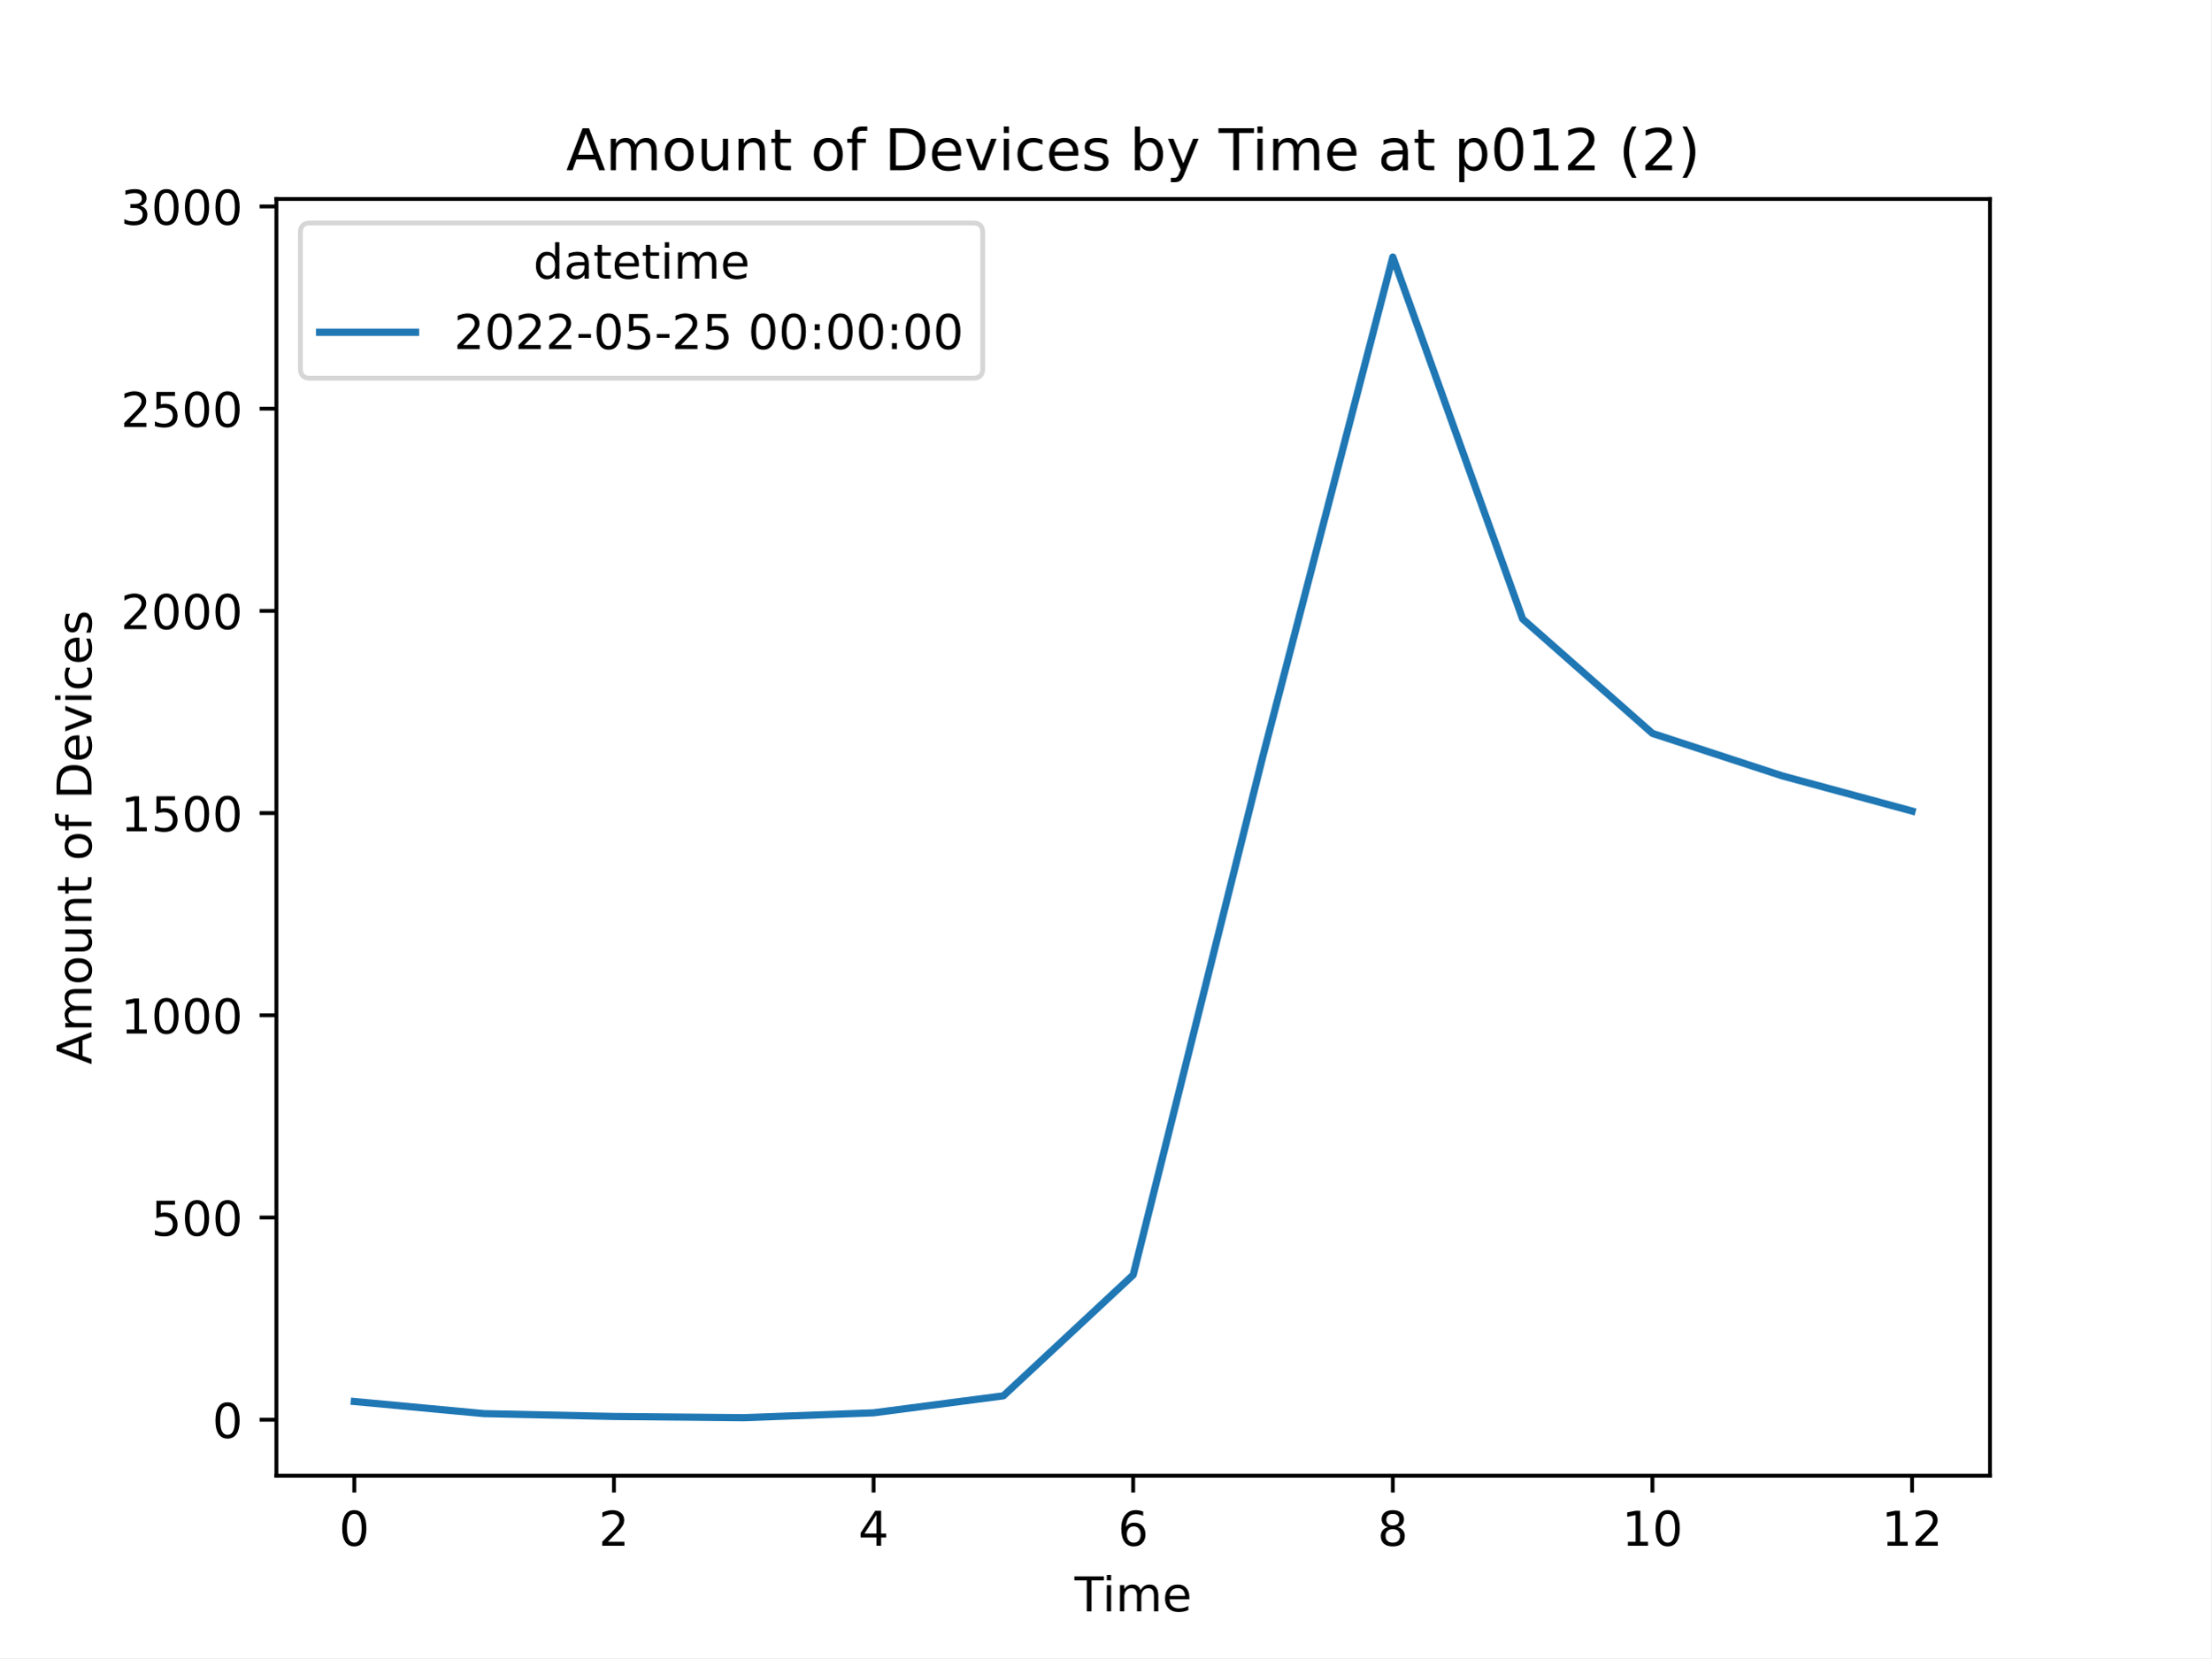
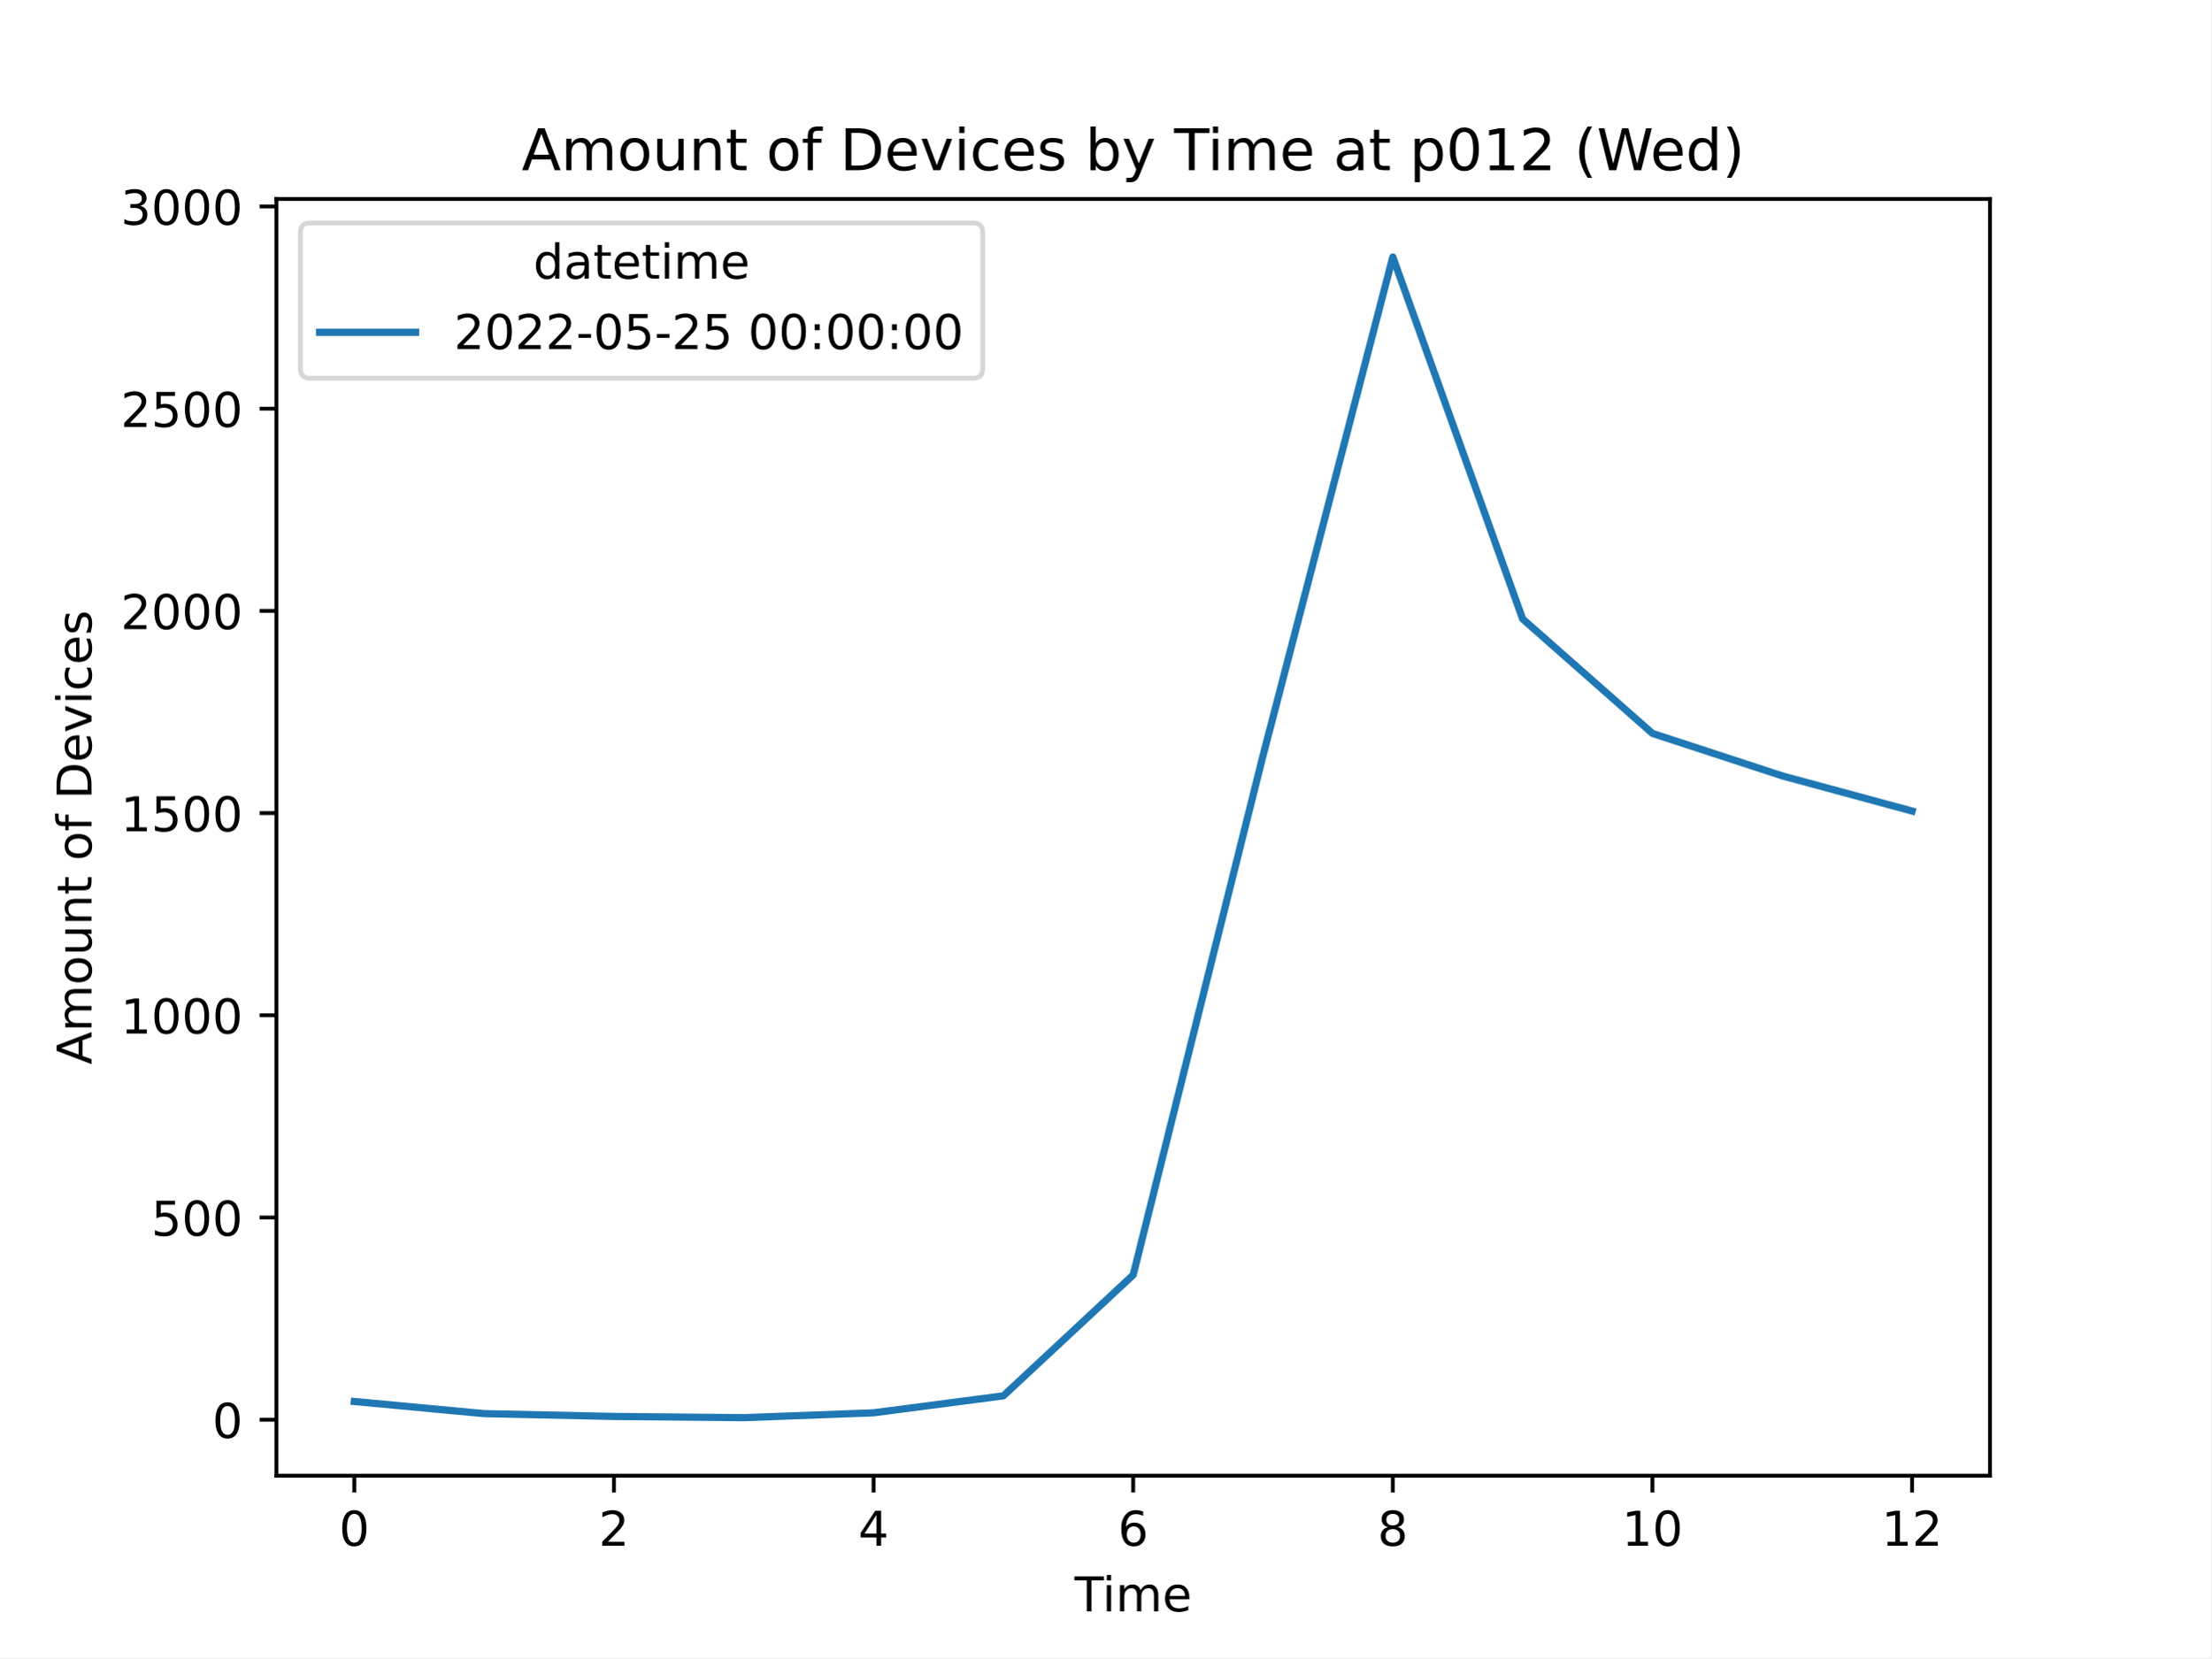
<svg xmlns="http://www.w3.org/2000/svg" xmlns:xlink="http://www.w3.org/1999/xlink" width="460.8pt" height="345.6pt" viewBox="0 0 460.8 345.6" version="1.1">
  <defs>
    <style type="text/css">*{stroke-linejoin: round; stroke-linecap: butt}</style>
  </defs>
  <g id="figure_1">
    <g id="patch_1">
      <path d="M 0 345.6  L 460.8 345.6  L 460.8 0  L 0 0  z " style="fill: #ffffff" />
    </g>
    <g id="axes_1">
      <g id="patch_2">
        <path d="M 57.6 307.584  L 414.72 307.584  L 414.72 41.472  L 57.6 41.472  z " style="fill: #ffffff" />
      </g>
      <g id="matplotlib.axis_1">
        <g id="xtick_1">
          <g id="line2d_1">
            <defs>
-               <path id="m2179551860" d="M 0 0  L 0 3.5  " style="stroke: #000000; stroke-width: 0.8" />
+               <path id="m38d812d1b3" d="M 0 0  L 0 3.5  " style="stroke: #000000; stroke-width: 0.8" />
            </defs>
            <g>
-               <use xlink:href="#m2179551860" x="73.833" y="307.584" style="stroke: #000000; stroke-width: 0.8" />
+               <use xlink:href="#m38d812d1b3" x="73.833" y="307.584" style="stroke: #000000; stroke-width: 0.8" />
            </g>
          </g>
          <g id="text_1">
            <g transform="translate(70.65148 322.1824) scale(0.1 -0.1)">
              <defs>
                <path id="DejaVuSans-30" d="M 2034 4250  Q 1547 4250 1301 3770  Q 1056 3291 1056 2328  Q 1056 1369 1301 889  Q 1547 409 2034 409  Q 2525 409 2770 889  Q 3016 1369 3016 2328  Q 3016 3291 2770 3770  Q 2525 4250 2034 4250  z M 2034 4750  Q 2819 4750 3233 4129  Q 3647 3509 3647 2328  Q 3647 1150 3233 529  Q 2819 -91 2034 -91  Q 1250 -91 836 529  Q 422 1150 422 2328  Q 422 3509 836 4129  Q 1250 4750 2034 4750  z " transform="scale(0.015625)" />
              </defs>
              <use xlink:href="#DejaVuSans-30" />
            </g>
          </g>
        </g>
        <g id="xtick_2">
          <g id="line2d_2">
            <g>
-               <use xlink:href="#m2179551860" x="127.942" y="307.584" style="stroke: #000000; stroke-width: 0.8" />
+               <use xlink:href="#m38d812d1b3" x="127.942" y="307.584" style="stroke: #000000; stroke-width: 0.8" />
            </g>
          </g>
          <g id="text_2">
            <g transform="translate(124.7606 322.1824) scale(0.1 -0.1)">
              <defs>
                <path id="DejaVuSans-32" d="M 1228 531  L 3431 531  L 3431 0  L 469 0  L 469 531  Q 828 903 1448 1529  Q 2069 2156 2228 2338  Q 2531 2678 2651 2914  Q 2772 3150 2772 3378  Q 2772 3750 2511 3984  Q 2250 4219 1831 4219  Q 1534 4219 1204 4116  Q 875 4013 500 3803  L 500 4441  Q 881 4594 1212 4672  Q 1544 4750 1819 4750  Q 2544 4750 2975 4387  Q 3406 4025 3406 3419  Q 3406 3131 3298 2873  Q 3191 2616 2906 2266  Q 2828 2175 2409 1742  Q 1991 1309 1228 531  z " transform="scale(0.015625)" />
              </defs>
              <use xlink:href="#DejaVuSans-32" />
            </g>
          </g>
        </g>
        <g id="xtick_3">
          <g id="line2d_3">
            <g>
-               <use xlink:href="#m2179551860" x="182.051" y="307.584" style="stroke: #000000; stroke-width: 0.8" />
+               <use xlink:href="#m38d812d1b3" x="182.051" y="307.584" style="stroke: #000000; stroke-width: 0.8" />
            </g>
          </g>
          <g id="text_3">
            <g transform="translate(178.8697 322.1824) scale(0.1 -0.1)">
              <defs>
                <path id="DejaVuSans-34" d="M 2419 4116  L 825 1625  L 2419 1625  L 2419 4116  z M 2253 4666  L 3047 4666  L 3047 1625  L 3713 1625  L 3713 1100  L 3047 1100  L 3047 0  L 2419 0  L 2419 1100  L 313 1100  L 313 1709  L 2253 4666  z " transform="scale(0.015625)" />
              </defs>
              <use xlink:href="#DejaVuSans-34" />
            </g>
          </g>
        </g>
        <g id="xtick_4">
          <g id="line2d_4">
            <g>
-               <use xlink:href="#m2179551860" x="236.16" y="307.584" style="stroke: #000000; stroke-width: 0.8" />
+               <use xlink:href="#m38d812d1b3" x="236.16" y="307.584" style="stroke: #000000; stroke-width: 0.8" />
            </g>
          </g>
          <g id="text_4">
            <g transform="translate(232.9787 322.1824) scale(0.1 -0.1)">
              <defs>
                <path id="DejaVuSans-36" d="M 2113 2584  Q 1688 2584 1439 2293  Q 1191 2003 1191 1497  Q 1191 994 1439 701  Q 1688 409 2113 409  Q 2538 409 2786 701  Q 3034 994 3034 1497  Q 3034 2003 2786 2293  Q 2538 2584 2113 2584  z M 3366 4563  L 3366 3988  Q 3128 4100 2886 4159  Q 2644 4219 2406 4219  Q 1781 4219 1451 3797  Q 1122 3375 1075 2522  Q 1259 2794 1537 2939  Q 1816 3084 2150 3084  Q 2853 3084 3261 2657  Q 3669 2231 3669 1497  Q 3669 778 3244 343  Q 2819 -91 2113 -91  Q 1303 -91 875 529  Q 447 1150 447 2328  Q 447 3434 972 4092  Q 1497 4750 2381 4750  Q 2619 4750 2861 4703  Q 3103 4656 3366 4563  z " transform="scale(0.015625)" />
              </defs>
              <use xlink:href="#DejaVuSans-36" />
            </g>
          </g>
        </g>
        <g id="xtick_5">
          <g id="line2d_5">
            <g>
-               <use xlink:href="#m2179551860" x="290.269" y="307.584" style="stroke: #000000; stroke-width: 0.8" />
+               <use xlink:href="#m38d812d1b3" x="290.269" y="307.584" style="stroke: #000000; stroke-width: 0.8" />
            </g>
          </g>
          <g id="text_5">
            <g transform="translate(287.0878 322.1824) scale(0.1 -0.1)">
              <defs>
                <path id="DejaVuSans-38" d="M 2034 2216  Q 1584 2216 1326 1975  Q 1069 1734 1069 1313  Q 1069 891 1326 650  Q 1584 409 2034 409  Q 2484 409 2743 651  Q 3003 894 3003 1313  Q 3003 1734 2745 1975  Q 2488 2216 2034 2216  z M 1403 2484  Q 997 2584 770 2862  Q 544 3141 544 3541  Q 544 4100 942 4425  Q 1341 4750 2034 4750  Q 2731 4750 3128 4425  Q 3525 4100 3525 3541  Q 3525 3141 3298 2862  Q 3072 2584 2669 2484  Q 3125 2378 3379 2068  Q 3634 1759 3634 1313  Q 3634 634 3220 271  Q 2806 -91 2034 -91  Q 1263 -91 848 271  Q 434 634 434 1313  Q 434 1759 690 2068  Q 947 2378 1403 2484  z M 1172 3481  Q 1172 3119 1398 2916  Q 1625 2713 2034 2713  Q 2441 2713 2670 2916  Q 2900 3119 2900 3481  Q 2900 3844 2670 4047  Q 2441 4250 2034 4250  Q 1625 4250 1398 4047  Q 1172 3844 1172 3481  z " transform="scale(0.015625)" />
              </defs>
              <use xlink:href="#DejaVuSans-38" />
            </g>
          </g>
        </g>
        <g id="xtick_6">
          <g id="line2d_6">
            <g>
-               <use xlink:href="#m2179551860" x="344.378" y="307.584" style="stroke: #000000; stroke-width: 0.8" />
+               <use xlink:href="#m38d812d1b3" x="344.378" y="307.584" style="stroke: #000000; stroke-width: 0.8" />
            </g>
          </g>
          <g id="text_6">
            <g transform="translate(338.0157 322.1824) scale(0.1 -0.1)">
              <defs>
                <path id="DejaVuSans-31" d="M 794 531  L 1825 531  L 1825 4091  L 703 3866  L 703 4441  L 1819 4666  L 2450 4666  L 2450 531  L 3481 531  L 3481 0  L 794 0  L 794 531  z " transform="scale(0.015625)" />
              </defs>
              <use xlink:href="#DejaVuSans-31" />
              <use xlink:href="#DejaVuSans-30" x="63.623" />
            </g>
          </g>
        </g>
        <g id="xtick_7">
          <g id="line2d_7">
            <g>
-               <use xlink:href="#m2179551860" x="398.487" y="307.584" style="stroke: #000000; stroke-width: 0.8" />
+               <use xlink:href="#m38d812d1b3" x="398.487" y="307.584" style="stroke: #000000; stroke-width: 0.8" />
            </g>
          </g>
          <g id="text_7">
            <g transform="translate(392.1248 322.1824) scale(0.1 -0.1)">
              <use xlink:href="#DejaVuSans-31" />
              <use xlink:href="#DejaVuSans-32" x="63.623" />
            </g>
          </g>
        </g>
        <g id="text_8">
          <g transform="translate(223.9264 335.8606) scale(0.1 -0.1)">
            <defs>
              <path id="DejaVuSans-54" d="M -19 4666  L 3928 4666  L 3928 4134  L 2272 4134  L 2272 0  L 1638 0  L 1638 4134  L -19 4134  L -19 4666  z " transform="scale(0.015625)" />
              <path id="DejaVuSans-69" d="M 603 3500  L 1178 3500  L 1178 0  L 603 0  L 603 3500  z M 603 4863  L 1178 4863  L 1178 4134  L 603 4134  L 603 4863  z " transform="scale(0.015625)" />
              <path id="DejaVuSans-6d" d="M 3328 2828  Q 3544 3216 3844 3400  Q 4144 3584 4550 3584  Q 5097 3584 5394 3201  Q 5691 2819 5691 2113  L 5691 0  L 5113 0  L 5113 2094  Q 5113 2597 4934 2840  Q 4756 3084 4391 3084  Q 3944 3084 3684 2787  Q 3425 2491 3425 1978  L 3425 0  L 2847 0  L 2847 2094  Q 2847 2600 2669 2842  Q 2491 3084 2119 3084  Q 1678 3084 1418 2786  Q 1159 2488 1159 1978  L 1159 0  L 581 0  L 581 3500  L 1159 3500  L 1159 2956  Q 1356 3278 1631 3431  Q 1906 3584 2284 3584  Q 2666 3584 2933 3390  Q 3200 3197 3328 2828  z " transform="scale(0.015625)" />
              <path id="DejaVuSans-65" d="M 3597 1894  L 3597 1613  L 953 1613  Q 991 1019 1311 708  Q 1631 397 2203 397  Q 2534 397 2845 478  Q 3156 559 3463 722  L 3463 178  Q 3153 47 2828 -22  Q 2503 -91 2169 -91  Q 1331 -91 842 396  Q 353 884 353 1716  Q 353 2575 817 3079  Q 1281 3584 2069 3584  Q 2775 3584 3186 3129  Q 3597 2675 3597 1894  z M 3022 2063  Q 3016 2534 2758 2815  Q 2500 3097 2075 3097  Q 1594 3097 1305 2825  Q 1016 2553 972 2059  L 3022 2063  z " transform="scale(0.015625)" />
            </defs>
            <use xlink:href="#DejaVuSans-54" />
            <use xlink:href="#DejaVuSans-69" x="57.959" />
            <use xlink:href="#DejaVuSans-6d" x="85.742" />
            <use xlink:href="#DejaVuSans-65" x="183.154" />
          </g>
        </g>
      </g>
      <g id="matplotlib.axis_2">
        <g id="ytick_1">
          <g id="line2d_8">
            <defs>
-               <path id="mf45ffa5aa6" d="M 0 0  L -3.5 0  " style="stroke: #000000; stroke-width: 0.8" />
+               <path id="m55d73c6994" d="M 0 0  L -3.5 0  " style="stroke: #000000; stroke-width: 0.8" />
            </defs>
            <g>
-               <use xlink:href="#mf45ffa5aa6" x="57.6" y="295.909" style="stroke: #000000; stroke-width: 0.8" />
+               <use xlink:href="#m55d73c6994" x="57.6" y="295.909" style="stroke: #000000; stroke-width: 0.8" />
            </g>
          </g>
          <g id="text_9">
            <g transform="translate(44.2375 299.7087) scale(0.1 -0.1)">
              <use xlink:href="#DejaVuSans-30" />
            </g>
          </g>
        </g>
        <g id="ytick_2">
          <g id="line2d_9">
            <g>
-               <use xlink:href="#mf45ffa5aa6" x="57.6" y="253.763" style="stroke: #000000; stroke-width: 0.8" />
+               <use xlink:href="#m55d73c6994" x="57.6" y="253.763" style="stroke: #000000; stroke-width: 0.8" />
            </g>
          </g>
          <g id="text_10">
            <g transform="translate(31.5125 257.5623) scale(0.1 -0.1)">
              <defs>
                <path id="DejaVuSans-35" d="M 691 4666  L 3169 4666  L 3169 4134  L 1269 4134  L 1269 2991  Q 1406 3038 1543 3061  Q 1681 3084 1819 3084  Q 2600 3084 3056 2656  Q 3513 2228 3513 1497  Q 3513 744 3044 326  Q 2575 -91 1722 -91  Q 1428 -91 1123 -41  Q 819 9 494 109  L 494 744  Q 775 591 1075 516  Q 1375 441 1709 441  Q 2250 441 2565 725  Q 2881 1009 2881 1497  Q 2881 1984 2565 2268  Q 2250 2553 1709 2553  Q 1456 2553 1204 2497  Q 953 2441 691 2322  L 691 4666  z " transform="scale(0.015625)" />
              </defs>
              <use xlink:href="#DejaVuSans-35" />
              <use xlink:href="#DejaVuSans-30" x="63.623" />
              <use xlink:href="#DejaVuSans-30" x="127.246" />
            </g>
          </g>
        </g>
        <g id="ytick_3">
          <g id="line2d_10">
            <g>
-               <use xlink:href="#mf45ffa5aa6" x="57.6" y="211.617" style="stroke: #000000; stroke-width: 0.8" />
+               <use xlink:href="#m55d73c6994" x="57.6" y="211.617" style="stroke: #000000; stroke-width: 0.8" />
            </g>
          </g>
          <g id="text_11">
            <g transform="translate(25.15 215.416) scale(0.1 -0.1)">
              <use xlink:href="#DejaVuSans-31" />
              <use xlink:href="#DejaVuSans-30" x="63.623" />
              <use xlink:href="#DejaVuSans-30" x="127.246" />
              <use xlink:href="#DejaVuSans-30" x="190.869" />
            </g>
          </g>
        </g>
        <g id="ytick_4">
          <g id="line2d_11">
            <g>
-               <use xlink:href="#mf45ffa5aa6" x="57.6" y="169.47" style="stroke: #000000; stroke-width: 0.8" />
+               <use xlink:href="#m55d73c6994" x="57.6" y="169.47" style="stroke: #000000; stroke-width: 0.8" />
            </g>
          </g>
          <g id="text_12">
            <g transform="translate(25.15 173.2697) scale(0.1 -0.1)">
              <use xlink:href="#DejaVuSans-31" />
              <use xlink:href="#DejaVuSans-35" x="63.623" />
              <use xlink:href="#DejaVuSans-30" x="127.246" />
              <use xlink:href="#DejaVuSans-30" x="190.869" />
            </g>
          </g>
        </g>
        <g id="ytick_5">
          <g id="line2d_12">
            <g>
-               <use xlink:href="#mf45ffa5aa6" x="57.6" y="127.324" style="stroke: #000000; stroke-width: 0.8" />
+               <use xlink:href="#m55d73c6994" x="57.6" y="127.324" style="stroke: #000000; stroke-width: 0.8" />
            </g>
          </g>
          <g id="text_13">
            <g transform="translate(25.15 131.1233) scale(0.1 -0.1)">
              <use xlink:href="#DejaVuSans-32" />
              <use xlink:href="#DejaVuSans-30" x="63.623" />
              <use xlink:href="#DejaVuSans-30" x="127.246" />
              <use xlink:href="#DejaVuSans-30" x="190.869" />
            </g>
          </g>
        </g>
        <g id="ytick_6">
          <g id="line2d_13">
            <g>
-               <use xlink:href="#mf45ffa5aa6" x="57.6" y="85.178" style="stroke: #000000; stroke-width: 0.8" />
+               <use xlink:href="#m55d73c6994" x="57.6" y="85.178" style="stroke: #000000; stroke-width: 0.8" />
            </g>
          </g>
          <g id="text_14">
            <g transform="translate(25.15 88.97697) scale(0.1 -0.1)">
              <use xlink:href="#DejaVuSans-32" />
              <use xlink:href="#DejaVuSans-35" x="63.623" />
              <use xlink:href="#DejaVuSans-30" x="127.246" />
              <use xlink:href="#DejaVuSans-30" x="190.869" />
            </g>
          </g>
        </g>
        <g id="ytick_7">
          <g id="line2d_14">
            <g>
-               <use xlink:href="#mf45ffa5aa6" x="57.6" y="43.031" style="stroke: #000000; stroke-width: 0.8" />
+               <use xlink:href="#m55d73c6994" x="57.6" y="43.031" style="stroke: #000000; stroke-width: 0.8" />
            </g>
          </g>
          <g id="text_15">
            <g transform="translate(25.15 46.83063) scale(0.1 -0.1)">
              <defs>
                <path id="DejaVuSans-33" d="M 2597 2516  Q 3050 2419 3304 2112  Q 3559 1806 3559 1356  Q 3559 666 3084 287  Q 2609 -91 1734 -91  Q 1441 -91 1130 -33  Q 819 25 488 141  L 488 750  Q 750 597 1062 519  Q 1375 441 1716 441  Q 2309 441 2620 675  Q 2931 909 2931 1356  Q 2931 1769 2642 2001  Q 2353 2234 1838 2234  L 1294 2234  L 1294 2753  L 1863 2753  Q 2328 2753 2575 2939  Q 2822 3125 2822 3475  Q 2822 3834 2567 4026  Q 2313 4219 1838 4219  Q 1578 4219 1281 4162  Q 984 4106 628 3988  L 628 4550  Q 988 4650 1302 4700  Q 1616 4750 1894 4750  Q 2613 4750 3031 4423  Q 3450 4097 3450 3541  Q 3450 3153 3228 2886  Q 3006 2619 2597 2516  z " transform="scale(0.015625)" />
              </defs>
              <use xlink:href="#DejaVuSans-33" />
              <use xlink:href="#DejaVuSans-30" x="63.623" />
              <use xlink:href="#DejaVuSans-30" x="127.246" />
              <use xlink:href="#DejaVuSans-30" x="190.869" />
            </g>
          </g>
        </g>
        <g id="text_16">
          <g transform="translate(19.07031 221.8788) rotate(-90) scale(0.1 -0.1)">
            <defs>
              <path id="DejaVuSans-41" d="M 2188 4044  L 1331 1722  L 3047 1722  L 2188 4044  z M 1831 4666  L 2547 4666  L 4325 0  L 3669 0  L 3244 1197  L 1141 1197  L 716 0  L 50 0  L 1831 4666  z " transform="scale(0.015625)" />
              <path id="DejaVuSans-6f" d="M 1959 3097  Q 1497 3097 1228 2736  Q 959 2375 959 1747  Q 959 1119 1226 758  Q 1494 397 1959 397  Q 2419 397 2687 759  Q 2956 1122 2956 1747  Q 2956 2369 2687 2733  Q 2419 3097 1959 3097  z M 1959 3584  Q 2709 3584 3137 3096  Q 3566 2609 3566 1747  Q 3566 888 3137 398  Q 2709 -91 1959 -91  Q 1206 -91 779 398  Q 353 888 353 1747  Q 353 2609 779 3096  Q 1206 3584 1959 3584  z " transform="scale(0.015625)" />
              <path id="DejaVuSans-75" d="M 544 1381  L 544 3500  L 1119 3500  L 1119 1403  Q 1119 906 1312 657  Q 1506 409 1894 409  Q 2359 409 2629 706  Q 2900 1003 2900 1516  L 2900 3500  L 3475 3500  L 3475 0  L 2900 0  L 2900 538  Q 2691 219 2414 64  Q 2138 -91 1772 -91  Q 1169 -91 856 284  Q 544 659 544 1381  z M 1991 3584  L 1991 3584  z " transform="scale(0.015625)" />
              <path id="DejaVuSans-6e" d="M 3513 2113  L 3513 0  L 2938 0  L 2938 2094  Q 2938 2591 2744 2837  Q 2550 3084 2163 3084  Q 1697 3084 1428 2787  Q 1159 2491 1159 1978  L 1159 0  L 581 0  L 581 3500  L 1159 3500  L 1159 2956  Q 1366 3272 1645 3428  Q 1925 3584 2291 3584  Q 2894 3584 3203 3211  Q 3513 2838 3513 2113  z " transform="scale(0.015625)" />
              <path id="DejaVuSans-74" d="M 1172 4494  L 1172 3500  L 2356 3500  L 2356 3053  L 1172 3053  L 1172 1153  Q 1172 725 1289 603  Q 1406 481 1766 481  L 2356 481  L 2356 0  L 1766 0  Q 1100 0 847 248  Q 594 497 594 1153  L 594 3053  L 172 3053  L 172 3500  L 594 3500  L 594 4494  L 1172 4494  z " transform="scale(0.015625)" />
              <path id="DejaVuSans-20" transform="scale(0.015625)" />
              <path id="DejaVuSans-66" d="M 2375 4863  L 2375 4384  L 1825 4384  Q 1516 4384 1395 4259  Q 1275 4134 1275 3809  L 1275 3500  L 2222 3500  L 2222 3053  L 1275 3053  L 1275 0  L 697 0  L 697 3053  L 147 3053  L 147 3500  L 697 3500  L 697 3744  Q 697 4328 969 4595  Q 1241 4863 1831 4863  L 2375 4863  z " transform="scale(0.015625)" />
              <path id="DejaVuSans-44" d="M 1259 4147  L 1259 519  L 2022 519  Q 2988 519 3436 956  Q 3884 1394 3884 2338  Q 3884 3275 3436 3711  Q 2988 4147 2022 4147  L 1259 4147  z M 628 4666  L 1925 4666  Q 3281 4666 3915 4102  Q 4550 3538 4550 2338  Q 4550 1131 3912 565  Q 3275 0 1925 0  L 628 0  L 628 4666  z " transform="scale(0.015625)" />
              <path id="DejaVuSans-76" d="M 191 3500  L 800 3500  L 1894 563  L 2988 3500  L 3597 3500  L 2284 0  L 1503 0  L 191 3500  z " transform="scale(0.015625)" />
              <path id="DejaVuSans-63" d="M 3122 3366  L 3122 2828  Q 2878 2963 2633 3030  Q 2388 3097 2138 3097  Q 1578 3097 1268 2742  Q 959 2388 959 1747  Q 959 1106 1268 751  Q 1578 397 2138 397  Q 2388 397 2633 464  Q 2878 531 3122 666  L 3122 134  Q 2881 22 2623 -34  Q 2366 -91 2075 -91  Q 1284 -91 818 406  Q 353 903 353 1747  Q 353 2603 823 3093  Q 1294 3584 2113 3584  Q 2378 3584 2631 3529  Q 2884 3475 3122 3366  z " transform="scale(0.015625)" />
              <path id="DejaVuSans-73" d="M 2834 3397  L 2834 2853  Q 2591 2978 2328 3040  Q 2066 3103 1784 3103  Q 1356 3103 1142 2972  Q 928 2841 928 2578  Q 928 2378 1081 2264  Q 1234 2150 1697 2047  L 1894 2003  Q 2506 1872 2764 1633  Q 3022 1394 3022 966  Q 3022 478 2636 193  Q 2250 -91 1575 -91  Q 1294 -91 989 -36  Q 684 19 347 128  L 347 722  Q 666 556 975 473  Q 1284 391 1588 391  Q 1994 391 2212 530  Q 2431 669 2431 922  Q 2431 1156 2273 1281  Q 2116 1406 1581 1522  L 1381 1569  Q 847 1681 609 1914  Q 372 2147 372 2553  Q 372 3047 722 3315  Q 1072 3584 1716 3584  Q 2034 3584 2315 3537  Q 2597 3491 2834 3397  z " transform="scale(0.015625)" />
            </defs>
            <use xlink:href="#DejaVuSans-41" />
            <use xlink:href="#DejaVuSans-6d" x="68.408" />
            <use xlink:href="#DejaVuSans-6f" x="165.82" />
            <use xlink:href="#DejaVuSans-75" x="227.002" />
            <use xlink:href="#DejaVuSans-6e" x="290.381" />
            <use xlink:href="#DejaVuSans-74" x="353.76" />
            <use xlink:href="#DejaVuSans-20" x="392.969" />
            <use xlink:href="#DejaVuSans-6f" x="424.756" />
            <use xlink:href="#DejaVuSans-66" x="485.938" />
            <use xlink:href="#DejaVuSans-20" x="521.143" />
            <use xlink:href="#DejaVuSans-44" x="552.93" />
            <use xlink:href="#DejaVuSans-65" x="629.932" />
            <use xlink:href="#DejaVuSans-76" x="691.455" />
            <use xlink:href="#DejaVuSans-69" x="750.635" />
            <use xlink:href="#DejaVuSans-63" x="778.418" />
            <use xlink:href="#DejaVuSans-65" x="833.398" />
            <use xlink:href="#DejaVuSans-73" x="894.922" />
          </g>
        </g>
      </g>
      <g id="line2d_15">
-         <path d="M 73.833 292.116  L 100.887 294.645  L 127.942 295.235  L 154.996 295.488  L 182.051 294.476  L 209.105 290.936  L 236.16 265.733  L 263.215 157.501  L 290.269 53.568  L 317.324 129.01  L 344.378 152.865  L 371.433 161.716  L 398.487 169.049  " clip-path="url(#pb12cba6f90)" style="fill: none; stroke: #1f77b4; stroke-width: 1.5; stroke-linecap: square" />
+         <path d="M 73.833 292.116  L 100.887 294.645  L 127.942 295.235  L 154.996 295.488  L 182.051 294.476  L 209.105 290.936  L 236.16 265.733  L 263.215 157.501  L 290.269 53.568  L 317.324 129.01  L 344.378 152.865  L 371.433 161.716  L 398.487 169.049  " clip-path="url(#p1b772f8daf)" style="fill: none; stroke: #1f77b4; stroke-width: 1.5; stroke-linecap: square" />
      </g>
      <g id="patch_3">
        <path d="M 57.6 307.584  L 57.6 41.472  " style="fill: none; stroke: #000000; stroke-width: 0.8; stroke-linejoin: miter; stroke-linecap: square" />
      </g>
      <g id="patch_4">
        <path d="M 414.72 307.584  L 414.72 41.472  " style="fill: none; stroke: #000000; stroke-width: 0.8; stroke-linejoin: miter; stroke-linecap: square" />
      </g>
      <g id="patch_5">
        <path d="M 57.6 307.584  L 414.72 307.584  " style="fill: none; stroke: #000000; stroke-width: 0.8; stroke-linejoin: miter; stroke-linecap: square" />
      </g>
      <g id="patch_6">
        <path d="M 57.6 41.472  L 414.72 41.472  " style="fill: none; stroke: #000000; stroke-width: 0.8; stroke-linejoin: miter; stroke-linecap: square" />
      </g>
      <g id="text_17">
-         <g transform="translate(117.9741 35.472) scale(0.12 -0.12)">
+         <g transform="translate(108.7106 35.472) scale(0.12 -0.12)">
          <defs>
            <path id="DejaVuSans-62" d="M 3116 1747  Q 3116 2381 2855 2742  Q 2594 3103 2138 3103  Q 1681 3103 1420 2742  Q 1159 2381 1159 1747  Q 1159 1113 1420 752  Q 1681 391 2138 391  Q 2594 391 2855 752  Q 3116 1113 3116 1747  z M 1159 2969  Q 1341 3281 1617 3432  Q 1894 3584 2278 3584  Q 2916 3584 3314 3078  Q 3713 2572 3713 1747  Q 3713 922 3314 415  Q 2916 -91 2278 -91  Q 1894 -91 1617 61  Q 1341 213 1159 525  L 1159 0  L 581 0  L 581 4863  L 1159 4863  L 1159 2969  z " transform="scale(0.015625)" />
            <path id="DejaVuSans-79" d="M 2059 -325  Q 1816 -950 1584 -1140  Q 1353 -1331 966 -1331  L 506 -1331  L 506 -850  L 844 -850  Q 1081 -850 1212 -737  Q 1344 -625 1503 -206  L 1606 56  L 191 3500  L 800 3500  L 1894 763  L 2988 3500  L 3597 3500  L 2059 -325  z " transform="scale(0.015625)" />
            <path id="DejaVuSans-61" d="M 2194 1759  Q 1497 1759 1228 1600  Q 959 1441 959 1056  Q 959 750 1161 570  Q 1363 391 1709 391  Q 2188 391 2477 730  Q 2766 1069 2766 1631  L 2766 1759  L 2194 1759  z M 3341 1997  L 3341 0  L 2766 0  L 2766 531  Q 2569 213 2275 61  Q 1981 -91 1556 -91  Q 1019 -91 701 211  Q 384 513 384 1019  Q 384 1609 779 1909  Q 1175 2209 1959 2209  L 2766 2209  L 2766 2266  Q 2766 2663 2505 2880  Q 2244 3097 1772 3097  Q 1472 3097 1187 3025  Q 903 2953 641 2809  L 641 3341  Q 956 3463 1253 3523  Q 1550 3584 1831 3584  Q 2591 3584 2966 3190  Q 3341 2797 3341 1997  z " transform="scale(0.015625)" />
            <path id="DejaVuSans-70" d="M 1159 525  L 1159 -1331  L 581 -1331  L 581 3500  L 1159 3500  L 1159 2969  Q 1341 3281 1617 3432  Q 1894 3584 2278 3584  Q 2916 3584 3314 3078  Q 3713 2572 3713 1747  Q 3713 922 3314 415  Q 2916 -91 2278 -91  Q 1894 -91 1617 61  Q 1341 213 1159 525  z M 3116 1747  Q 3116 2381 2855 2742  Q 2594 3103 2138 3103  Q 1681 3103 1420 2742  Q 1159 2381 1159 1747  Q 1159 1113 1420 752  Q 1681 391 2138 391  Q 2594 391 2855 752  Q 3116 1113 3116 1747  z " transform="scale(0.015625)" />
            <path id="DejaVuSans-28" d="M 1984 4856  Q 1566 4138 1362 3434  Q 1159 2731 1159 2009  Q 1159 1288 1364 580  Q 1569 -128 1984 -844  L 1484 -844  Q 1016 -109 783 600  Q 550 1309 550 2009  Q 550 2706 781 3412  Q 1013 4119 1484 4856  L 1984 4856  z " transform="scale(0.015625)" />
+             <path id="DejaVuSans-57" d="M 213 4666  L 850 4666  L 1831 722  L 2809 4666  L 3519 4666  L 4500 722  L 5478 4666  L 6119 4666  L 4947 0  L 4153 0  L 3169 4050  L 2175 0  L 1381 0  L 213 4666  z " transform="scale(0.015625)" />
+             <path id="DejaVuSans-64" d="M 2906 2969  L 2906 4863  L 3481 4863  L 3481 0  L 2906 0  L 2906 525  Q 2725 213 2448 61  Q 2172 -91 1784 -91  Q 1150 -91 751 415  Q 353 922 353 1747  Q 353 2572 751 3078  Q 1150 3584 1784 3584  Q 2172 3584 2448 3432  Q 2725 3281 2906 2969  z M 947 1747  Q 947 1113 1208 752  Q 1469 391 1925 391  Q 2381 391 2643 752  Q 2906 1113 2906 1747  Q 2906 2381 2643 2742  Q 2381 3103 1925 3103  Q 1469 3103 1208 2742  Q 947 2381 947 1747  z " transform="scale(0.015625)" />
            <path id="DejaVuSans-29" d="M 513 4856  L 1013 4856  Q 1481 4119 1714 3412  Q 1947 2706 1947 2009  Q 1947 1309 1714 600  Q 1481 -109 1013 -844  L 513 -844  Q 928 -128 1133 580  Q 1338 1288 1338 2009  Q 1338 2731 1133 3434  Q 928 4138 513 4856  z " transform="scale(0.015625)" />
          </defs>
          <use xlink:href="#DejaVuSans-41" />
          <use xlink:href="#DejaVuSans-6d" x="68.408" />
          <use xlink:href="#DejaVuSans-6f" x="165.82" />
          <use xlink:href="#DejaVuSans-75" x="227.002" />
          <use xlink:href="#DejaVuSans-6e" x="290.381" />
          <use xlink:href="#DejaVuSans-74" x="353.76" />
          <use xlink:href="#DejaVuSans-20" x="392.969" />
          <use xlink:href="#DejaVuSans-6f" x="424.756" />
          <use xlink:href="#DejaVuSans-66" x="485.938" />
          <use xlink:href="#DejaVuSans-20" x="521.143" />
          <use xlink:href="#DejaVuSans-44" x="552.93" />
          <use xlink:href="#DejaVuSans-65" x="629.932" />
          <use xlink:href="#DejaVuSans-76" x="691.455" />
          <use xlink:href="#DejaVuSans-69" x="750.635" />
          <use xlink:href="#DejaVuSans-63" x="778.418" />
          <use xlink:href="#DejaVuSans-65" x="833.398" />
          <use xlink:href="#DejaVuSans-73" x="894.922" />
          <use xlink:href="#DejaVuSans-20" x="947.021" />
          <use xlink:href="#DejaVuSans-62" x="978.809" />
          <use xlink:href="#DejaVuSans-79" x="1042.285" />
          <use xlink:href="#DejaVuSans-20" x="1101.465" />
          <use xlink:href="#DejaVuSans-54" x="1133.252" />
          <use xlink:href="#DejaVuSans-69" x="1191.211" />
          <use xlink:href="#DejaVuSans-6d" x="1218.994" />
          <use xlink:href="#DejaVuSans-65" x="1316.406" />
          <use xlink:href="#DejaVuSans-20" x="1377.93" />
          <use xlink:href="#DejaVuSans-61" x="1409.717" />
          <use xlink:href="#DejaVuSans-74" x="1470.996" />
          <use xlink:href="#DejaVuSans-20" x="1510.205" />
          <use xlink:href="#DejaVuSans-70" x="1541.992" />
          <use xlink:href="#DejaVuSans-30" x="1605.469" />
          <use xlink:href="#DejaVuSans-31" x="1669.092" />
          <use xlink:href="#DejaVuSans-32" x="1732.715" />
          <use xlink:href="#DejaVuSans-20" x="1796.338" />
          <use xlink:href="#DejaVuSans-28" x="1828.125" />
-           <use xlink:href="#DejaVuSans-32" x="1867.139" />
-           <use xlink:href="#DejaVuSans-29" x="1930.762" />
+           <use xlink:href="#DejaVuSans-57" x="1867.139" />
+           <use xlink:href="#DejaVuSans-65" x="1960.141" />
+           <use xlink:href="#DejaVuSans-64" x="2021.664" />
+           <use xlink:href="#DejaVuSans-29" x="2085.141" />
        </g>
      </g>
      <g id="legend_1">
        <g id="patch_7">
          <path d="M 64.6 78.828  L 202.806 78.828  Q 204.806 78.828 204.806 76.828  L 204.806 48.472  Q 204.806 46.472 202.806 46.472  L 64.6 46.472  Q 62.6 46.472 62.6 48.472  L 62.6 76.828  Q 62.6 78.828 64.6 78.828  z " style="fill: #ffffff; opacity: 0.8; stroke: #cccccc; stroke-linejoin: miter" />
        </g>
        <g id="text_18">
          <g transform="translate(111.132 58.07044) scale(0.1 -0.1)">
-             <defs>
-               <path id="DejaVuSans-64" d="M 2906 2969  L 2906 4863  L 3481 4863  L 3481 0  L 2906 0  L 2906 525  Q 2725 213 2448 61  Q 2172 -91 1784 -91  Q 1150 -91 751 415  Q 353 922 353 1747  Q 353 2572 751 3078  Q 1150 3584 1784 3584  Q 2172 3584 2448 3432  Q 2725 3281 2906 2969  z M 947 1747  Q 947 1113 1208 752  Q 1469 391 1925 391  Q 2381 391 2643 752  Q 2906 1113 2906 1747  Q 2906 2381 2643 2742  Q 2381 3103 1925 3103  Q 1469 3103 1208 2742  Q 947 2381 947 1747  z " transform="scale(0.015625)" />
-             </defs>
            <use xlink:href="#DejaVuSans-64" />
            <use xlink:href="#DejaVuSans-61" x="63.477" />
            <use xlink:href="#DejaVuSans-74" x="124.756" />
            <use xlink:href="#DejaVuSans-65" x="163.965" />
            <use xlink:href="#DejaVuSans-74" x="225.488" />
            <use xlink:href="#DejaVuSans-69" x="264.697" />
            <use xlink:href="#DejaVuSans-6d" x="292.48" />
            <use xlink:href="#DejaVuSans-65" x="389.893" />
          </g>
        </g>
        <g id="line2d_16">
          <path d="M 66.6 69.249  L 76.6 69.249  L 86.6 69.249  " style="fill: none; stroke: #1f77b4; stroke-width: 1.5; stroke-linecap: square" />
        </g>
        <g id="text_19">
          <g transform="translate(94.6 72.74856) scale(0.1 -0.1)">
            <defs>
              <path id="DejaVuSans-2d" d="M 313 2009  L 1997 2009  L 1997 1497  L 313 1497  L 313 2009  z " transform="scale(0.015625)" />
              <path id="DejaVuSans-3a" d="M 750 794  L 1409 794  L 1409 0  L 750 0  L 750 794  z M 750 3309  L 1409 3309  L 1409 2516  L 750 2516  L 750 3309  z " transform="scale(0.015625)" />
            </defs>
            <use xlink:href="#DejaVuSans-32" />
            <use xlink:href="#DejaVuSans-30" x="63.623" />
            <use xlink:href="#DejaVuSans-32" x="127.246" />
            <use xlink:href="#DejaVuSans-32" x="190.869" />
            <use xlink:href="#DejaVuSans-2d" x="254.492" />
            <use xlink:href="#DejaVuSans-30" x="290.576" />
            <use xlink:href="#DejaVuSans-35" x="354.199" />
            <use xlink:href="#DejaVuSans-2d" x="417.822" />
            <use xlink:href="#DejaVuSans-32" x="453.906" />
            <use xlink:href="#DejaVuSans-35" x="517.529" />
            <use xlink:href="#DejaVuSans-20" x="581.152" />
            <use xlink:href="#DejaVuSans-30" x="612.939" />
            <use xlink:href="#DejaVuSans-30" x="676.562" />
            <use xlink:href="#DejaVuSans-3a" x="740.186" />
            <use xlink:href="#DejaVuSans-30" x="773.877" />
            <use xlink:href="#DejaVuSans-30" x="837.5" />
            <use xlink:href="#DejaVuSans-3a" x="901.123" />
            <use xlink:href="#DejaVuSans-30" x="934.814" />
            <use xlink:href="#DejaVuSans-30" x="998.438" />
          </g>
        </g>
      </g>
    </g>
  </g>
  <defs>
-     <clipPath id="pb12cba6f90">
+     <clipPath id="p1b772f8daf">
      <rect x="57.6" y="41.472" width="357.12" height="266.112" />
    </clipPath>
  </defs>
</svg>
